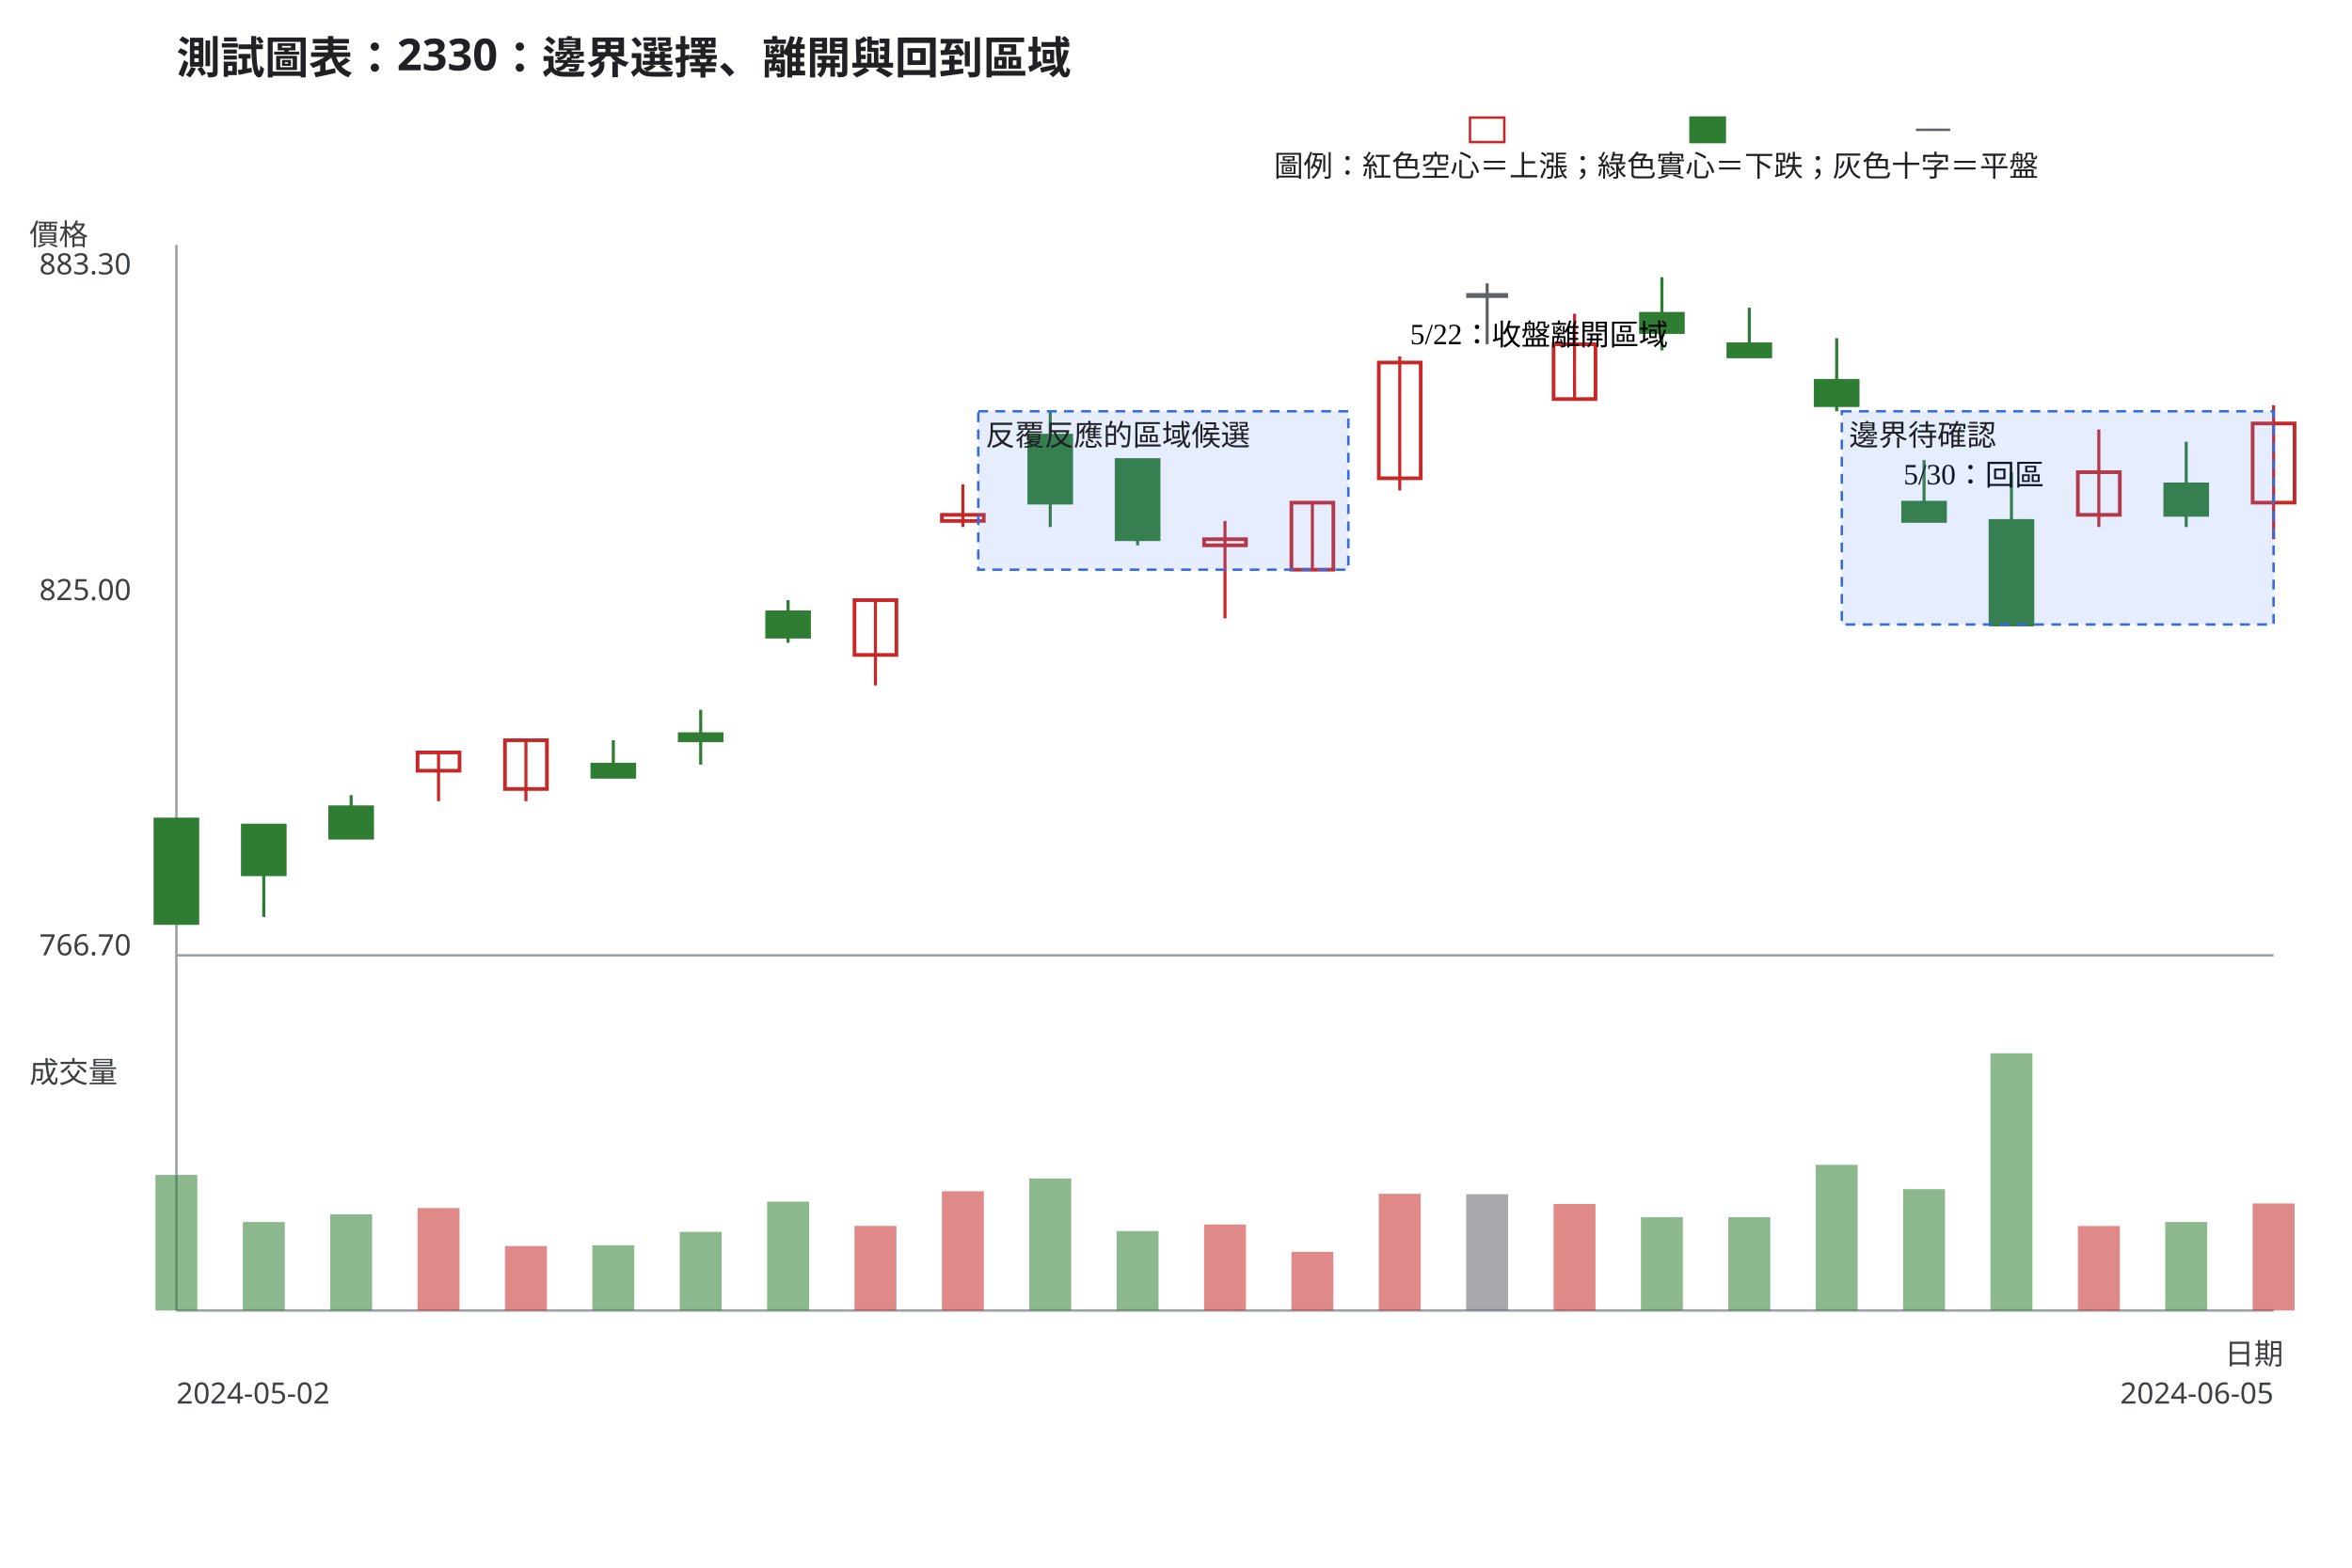
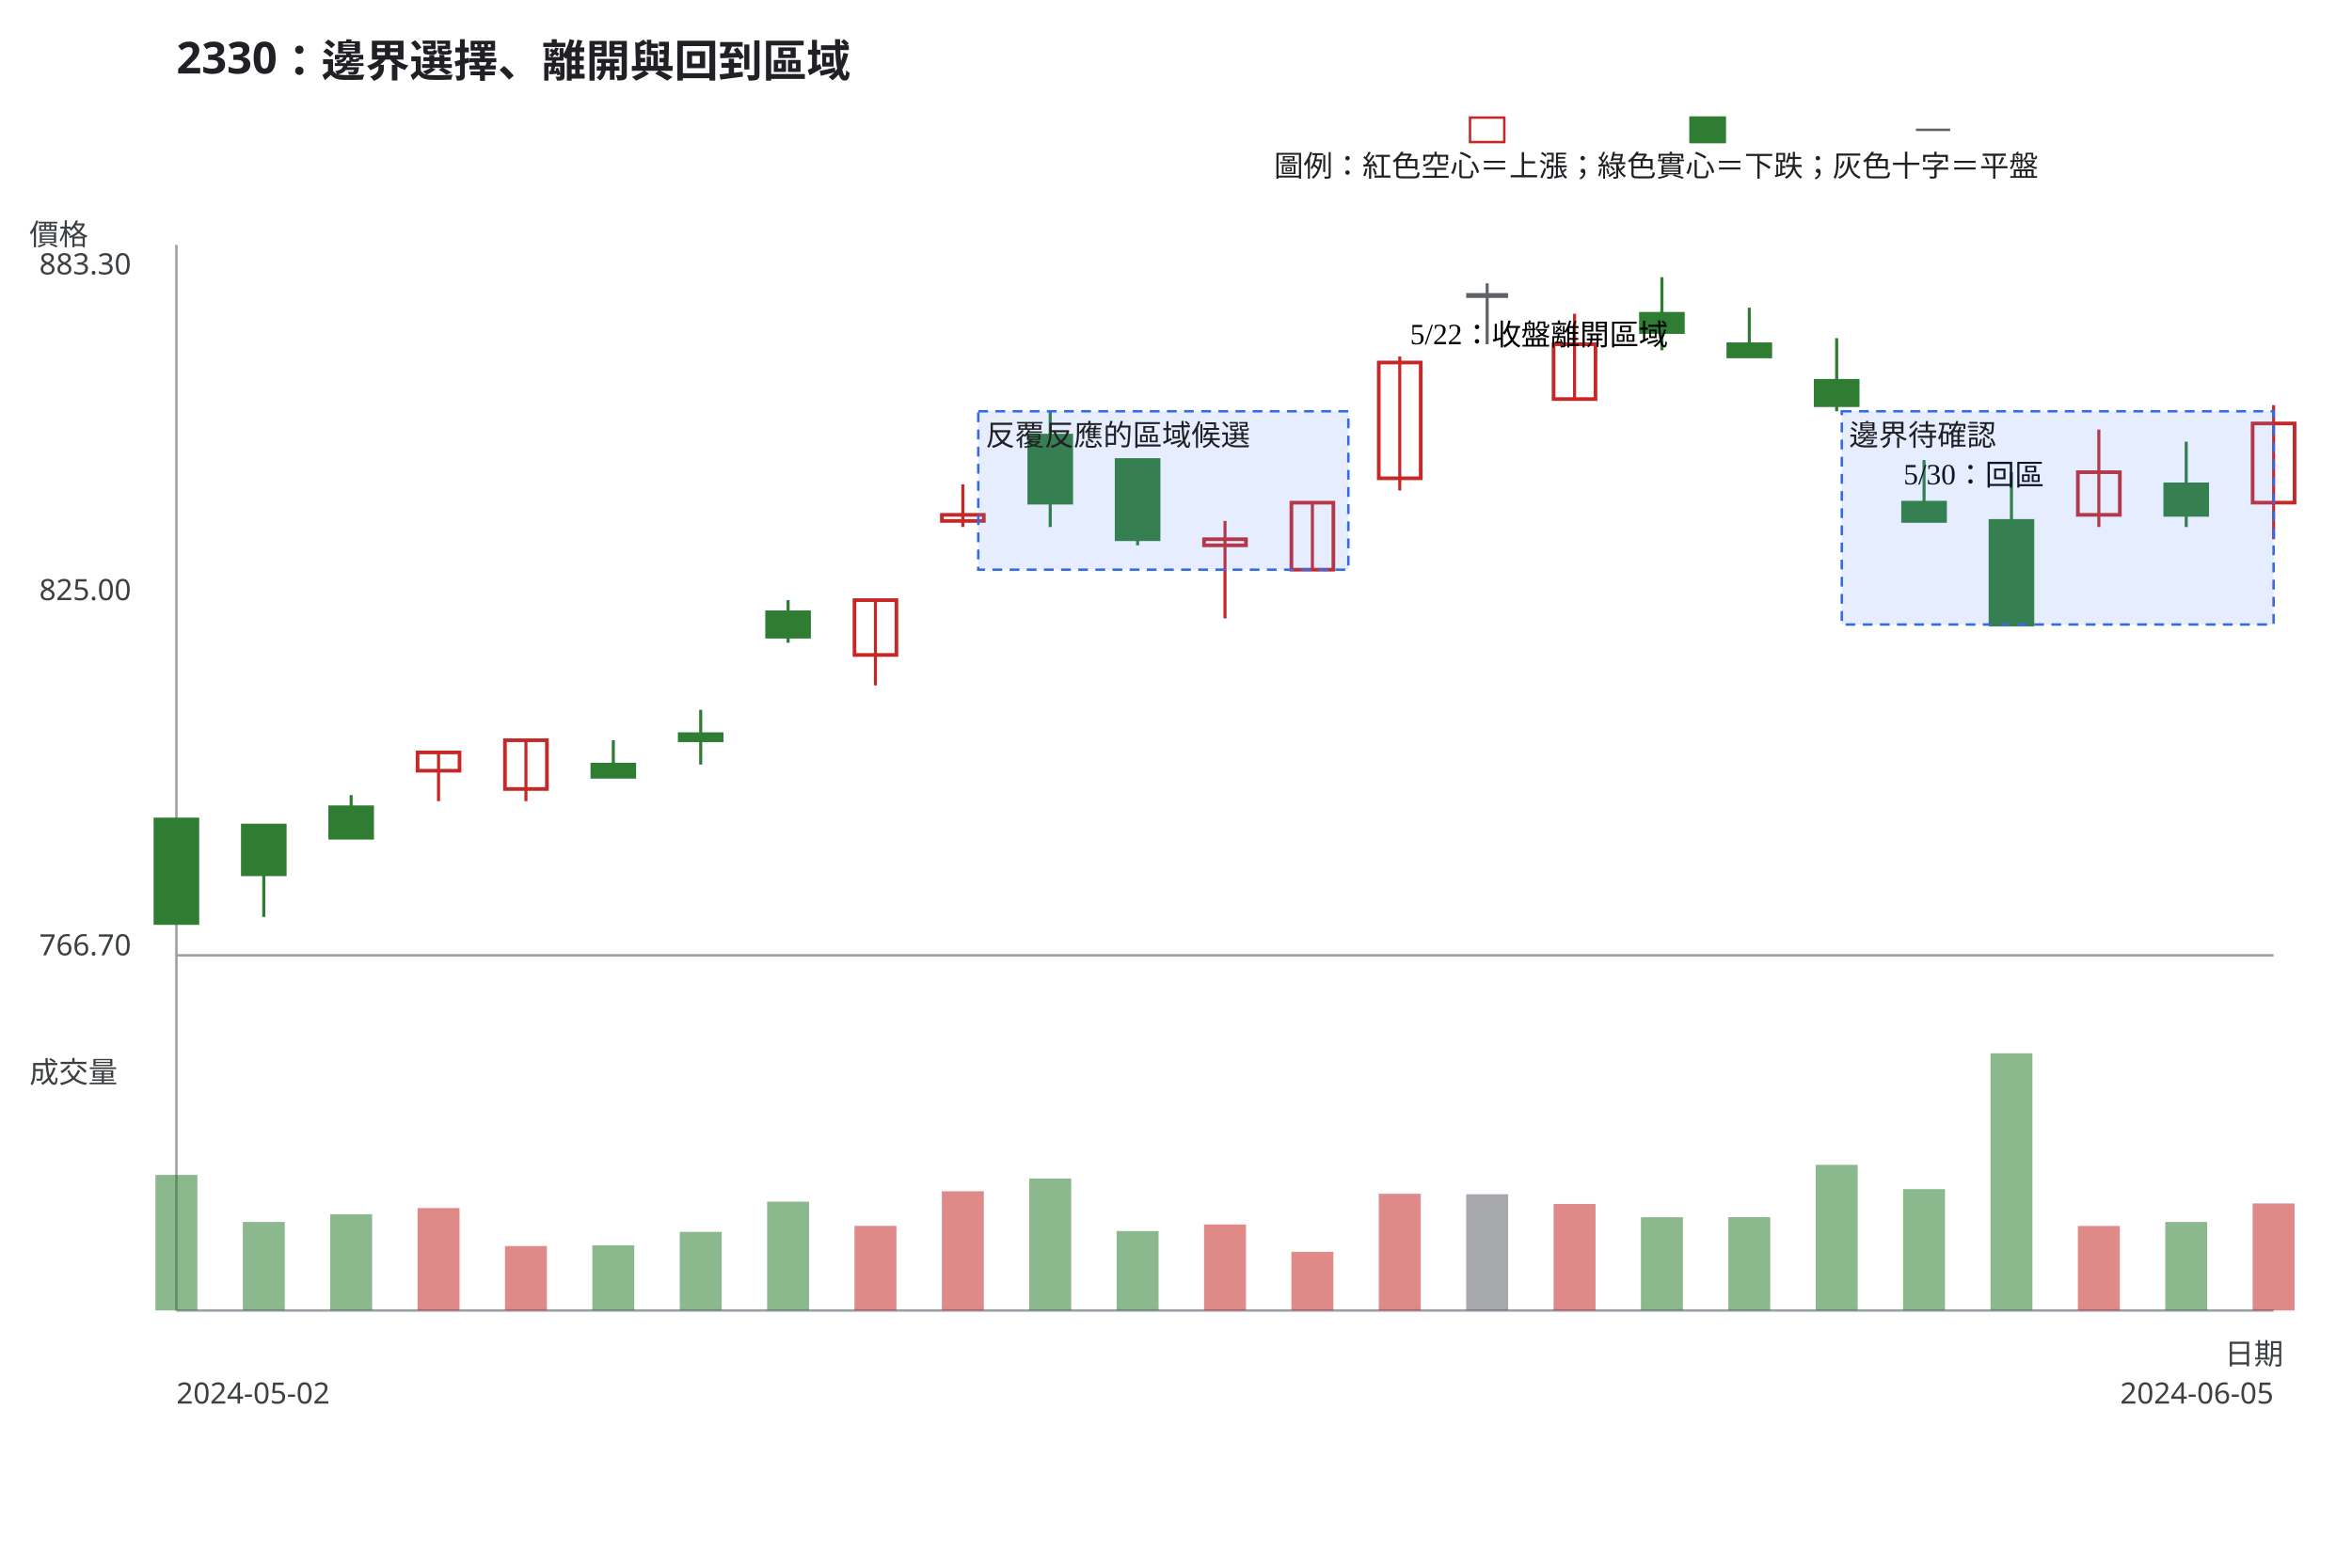
<svg xmlns="http://www.w3.org/2000/svg" aria-labelledby="chart-title chart-desc" height="640.00" role="img" viewBox="0 0 960.00 640.00" width="960.00">
  <style>.chart-heading{font:600 18px sans-serif;fill:#202124}.axis{stroke:#9aa0a6;stroke-width:1}.axis-label{font:12px sans-serif;fill:#3c4043}.legend-text,.annotation-label,.indicator-label{font:12px sans-serif;fill:#202124}.candle-wick{stroke-width:1.25}.volume-bar{fill-opacity:.55}.annotation{stroke-dasharray:4 3}.indicator-line{stroke-width:1.5}.sma{stroke:#1565c0}.ema{stroke:#8e24aa}.bollinger{stroke:#ef6c00}.atr{stroke:#455a64}.rsi{stroke:#00695c}.kd-k{stroke:#1565c0}.kd-d{stroke:#ef6c00}.macd{stroke:#6a1b9a}.macd-signal{stroke:#d81b60}.macd-histogram{stroke:#546e7a}</style>
  <defs>
    <marker id="arrowhead" markerHeight="6.00" markerWidth="6.00" orient="auto" refX="5.00" refY="3.00">
      <path d="M 0 0 L 6 3 L 0 6 z" fill="#5d4037" />
    </marker>
  </defs>
-   <text class="chart-heading" x="72.00" y="30.00">測試圖表：2330：邊界選擇、離開與回到區域</text>
+   <text class="chart-heading" x="72.00" y="30.00">2330：邊界選擇、離開與回到區域</text>
  <g class="axes">
    <line class="axis" x1="72.00" x2="72.00" y1="100.00" y2="535.00" />
    <line class="axis" x1="72.00" x2="928.00" y1="390.00" y2="390.00" />
    <line class="axis" x1="72.00" x2="928.00" y1="535.00" y2="535.00" />
    <text class="axis-label" x="12.00" y="100.00">價格</text>
    <text class="axis-label" x="16.00" y="112.00">883.30</text>
    <text class="axis-label" x="16.00" y="245.00">825.00</text>
    <text class="axis-label" x="16.00" y="390.00">766.70</text>
    <text class="axis-label" x="12.00" y="442.00">成交量</text>
    <text class="axis-label" x="908.00" y="557.00">日期</text>
  </g>
  <g class="date-labels">
    <text class="axis-label" text-anchor="start" x="72.00" y="573.00">2024-05-02</text>
    <text class="axis-label" text-anchor="end" x="928.00" y="573.00">2024-06-05</text>
  </g>
  <g class="price-candles">
    <line class="candle-wick down" data-direction="down" stroke="#2e7d32" x1="72.00" x2="72.00" y1="334.54" y2="376.82" />
    <rect class="candle-body down solid" data-direction="down" fill="#2e7d32" height="42.28" stroke="#2e7d32" stroke-width="1.50" width="17.12" x="63.44" y="334.54" />
    <line class="candle-wick down" data-direction="down" stroke="#2e7d32" x1="107.67" x2="107.67" y1="337.02" y2="374.33" />
    <rect class="candle-body down solid" data-direction="down" fill="#2e7d32" height="19.90" stroke="#2e7d32" stroke-width="1.50" width="17.12" x="99.11" y="337.02" />
    <line class="candle-wick down" data-direction="down" stroke="#2e7d32" x1="143.33" x2="143.33" y1="324.59" y2="342.00" />
    <rect class="candle-body down solid" data-direction="down" fill="#2e7d32" height="12.44" stroke="#2e7d32" stroke-width="1.50" width="17.12" x="134.77" y="329.56" />
    <line class="candle-wick up" data-direction="up" stroke="#c62828" x1="179.00" x2="179.00" y1="307.18" y2="327.08" />
    <rect class="candle-body up hollow" data-direction="up" fill="none" height="7.46" stroke="#c62828" stroke-width="1.50" width="17.12" x="170.44" y="307.18" />
    <line class="candle-wick up" data-direction="up" stroke="#c62828" x1="214.67" x2="214.67" y1="302.20" y2="327.08" />
    <rect class="candle-body up hollow" data-direction="up" fill="none" height="19.90" stroke="#c62828" stroke-width="1.50" width="17.12" x="206.11" y="302.20" />
    <line class="candle-wick down" data-direction="down" stroke="#2e7d32" x1="250.33" x2="250.33" y1="302.20" y2="317.13" />
    <rect class="candle-body down solid" data-direction="down" fill="#2e7d32" height="4.97" stroke="#2e7d32" stroke-width="1.50" width="17.12" x="241.77" y="312.15" />
    <line class="candle-wick down" data-direction="down" stroke="#2e7d32" x1="286.00" x2="286.00" y1="289.77" y2="312.15" />
    <rect class="candle-body down solid" data-direction="down" fill="#2e7d32" height="2.49" stroke="#2e7d32" stroke-width="1.50" width="17.12" x="277.44" y="299.72" />
    <line class="candle-wick down" data-direction="down" stroke="#2e7d32" x1="321.67" x2="321.67" y1="245.00" y2="262.41" />
    <rect class="candle-body down solid" data-direction="down" fill="#2e7d32" height="9.95" stroke="#2e7d32" stroke-width="1.50" width="17.12" x="313.11" y="249.97" />
    <line class="candle-wick up" data-direction="up" stroke="#c62828" x1="357.33" x2="357.33" y1="245.00" y2="279.82" />
    <rect class="candle-body up hollow" data-direction="up" fill="none" height="22.38" stroke="#c62828" stroke-width="1.50" width="17.12" x="348.77" y="245.00" />
    <line class="candle-wick up" data-direction="up" stroke="#c62828" x1="393.00" x2="393.00" y1="197.74" y2="215.15" />
    <rect class="candle-body up hollow" data-direction="up" fill="none" height="2.49" stroke="#c62828" stroke-width="1.50" width="17.12" x="384.44" y="210.18" />
    <line class="candle-wick down" data-direction="down" stroke="#2e7d32" x1="428.67" x2="428.67" y1="167.90" y2="215.15" />
    <rect class="candle-body down solid" data-direction="down" fill="#2e7d32" height="27.36" stroke="#2e7d32" stroke-width="1.50" width="17.12" x="420.11" y="177.85" />
    <line class="candle-wick down" data-direction="down" stroke="#2e7d32" x1="464.33" x2="464.33" y1="187.80" y2="222.62" />
    <rect class="candle-body down solid" data-direction="down" fill="#2e7d32" height="32.33" stroke="#2e7d32" stroke-width="1.50" width="17.12" x="455.77" y="187.80" />
    <line class="candle-wick up" data-direction="up" stroke="#c62828" x1="500.00" x2="500.00" y1="212.67" y2="252.46" />
    <rect class="candle-body up hollow" data-direction="up" fill="none" height="2.49" stroke="#c62828" stroke-width="1.50" width="17.12" x="491.44" y="220.13" />
    <line class="candle-wick up" data-direction="up" stroke="#c62828" x1="535.67" x2="535.67" y1="205.21" y2="232.56" />
    <rect class="candle-body up hollow" data-direction="up" fill="none" height="27.36" stroke="#c62828" stroke-width="1.50" width="17.12" x="527.11" y="205.21" />
    <line class="candle-wick up" data-direction="up" stroke="#c62828" x1="571.33" x2="571.33" y1="145.51" y2="200.23" />
    <rect class="candle-body up hollow" data-direction="up" fill="none" height="47.26" stroke="#c62828" stroke-width="1.50" width="17.12" x="562.77" y="148.00" />
    <line class="candle-wick doji" data-direction="doji" stroke="#5f6368" x1="607.00" x2="607.00" y1="115.67" y2="140.54" />
    <line class="candle-body doji cross" data-direction="doji" stroke="#5f6368" stroke-width="2.00" x1="598.44" x2="615.56" y1="120.64" y2="120.64" />
    <line class="candle-wick up" data-direction="up" stroke="#c62828" x1="642.67" x2="642.67" y1="128.10" y2="162.92" />
    <rect class="candle-body up hollow" data-direction="up" fill="none" height="22.38" stroke="#c62828" stroke-width="1.50" width="17.12" x="634.11" y="140.54" />
    <line class="candle-wick down" data-direction="down" stroke="#2e7d32" x1="678.33" x2="678.33" y1="113.18" y2="143.03" />
    <rect class="candle-body down solid" data-direction="down" fill="#2e7d32" height="7.46" stroke="#2e7d32" stroke-width="1.50" width="17.12" x="669.77" y="128.10" />
    <line class="candle-wick down" data-direction="down" stroke="#2e7d32" x1="714.00" x2="714.00" y1="125.62" y2="145.51" />
    <rect class="candle-body down solid" data-direction="down" fill="#2e7d32" height="4.97" stroke="#2e7d32" stroke-width="1.50" width="17.12" x="705.44" y="140.54" />
    <line class="candle-wick down" data-direction="down" stroke="#2e7d32" x1="749.67" x2="749.67" y1="138.05" y2="167.90" />
    <rect class="candle-body down solid" data-direction="down" fill="#2e7d32" height="9.95" stroke="#2e7d32" stroke-width="1.50" width="17.12" x="741.11" y="155.46" />
    <line class="candle-wick down" data-direction="down" stroke="#2e7d32" x1="785.33" x2="785.33" y1="187.80" y2="212.67" />
    <rect class="candle-body down solid" data-direction="down" fill="#2e7d32" height="7.46" stroke="#2e7d32" stroke-width="1.50" width="17.12" x="776.77" y="205.21" />
    <line class="candle-wick down" data-direction="down" stroke="#2e7d32" x1="821.00" x2="821.00" y1="192.77" y2="254.95" />
    <rect class="candle-body down solid" data-direction="down" fill="#2e7d32" height="42.28" stroke="#2e7d32" stroke-width="1.50" width="17.12" x="812.44" y="212.67" />
    <line class="candle-wick up" data-direction="up" stroke="#c62828" x1="856.67" x2="856.67" y1="175.36" y2="215.15" />
    <rect class="candle-body up hollow" data-direction="up" fill="none" height="17.41" stroke="#c62828" stroke-width="1.50" width="17.12" x="848.11" y="192.77" />
    <line class="candle-wick down" data-direction="down" stroke="#2e7d32" x1="892.33" x2="892.33" y1="180.33" y2="215.15" />
    <rect class="candle-body down solid" data-direction="down" fill="#2e7d32" height="12.44" stroke="#2e7d32" stroke-width="1.50" width="17.12" x="883.77" y="197.74" />
    <line class="candle-wick up" data-direction="up" stroke="#c62828" x1="928.00" x2="928.00" y1="165.41" y2="220.13" />
    <rect class="candle-body up hollow" data-direction="up" fill="none" height="32.33" stroke="#c62828" stroke-width="1.50" width="17.12" x="919.44" y="172.87" />
  </g>
  <g class="volume-bars">
    <rect class="volume-bar down" data-direction="down" fill="#2e7d32" height="55.35" width="17.12" x="63.44" y="479.65" />
    <rect class="volume-bar down" data-direction="down" fill="#2e7d32" height="36.13" width="17.12" x="99.11" y="498.87" />
    <rect class="volume-bar down" data-direction="down" fill="#2e7d32" height="39.28" width="17.12" x="134.77" y="495.72" />
    <rect class="volume-bar up" data-direction="up" fill="#c62828" height="41.82" width="17.12" x="170.44" y="493.18" />
    <rect class="volume-bar up" data-direction="up" fill="#c62828" height="26.30" width="17.12" x="206.11" y="508.70" />
    <rect class="volume-bar down" data-direction="down" fill="#2e7d32" height="26.62" width="17.12" x="241.77" y="508.38" />
    <rect class="volume-bar down" data-direction="down" fill="#2e7d32" height="32.09" width="17.12" x="277.44" y="502.91" />
    <rect class="volume-bar down" data-direction="down" fill="#2e7d32" height="44.42" width="17.12" x="313.11" y="490.58" />
    <rect class="volume-bar up" data-direction="up" fill="#c62828" height="34.54" width="17.12" x="348.77" y="500.46" />
    <rect class="volume-bar up" data-direction="up" fill="#c62828" height="48.68" width="17.12" x="384.44" y="486.32" />
    <rect class="volume-bar down" data-direction="down" fill="#2e7d32" height="53.88" width="17.12" x="420.11" y="481.12" />
    <rect class="volume-bar down" data-direction="down" fill="#2e7d32" height="32.43" width="17.12" x="455.77" y="502.57" />
    <rect class="volume-bar up" data-direction="up" fill="#c62828" height="35.10" width="17.12" x="491.44" y="499.90" />
    <rect class="volume-bar up" data-direction="up" fill="#c62828" height="23.93" width="17.12" x="527.11" y="511.07" />
    <rect class="volume-bar up" data-direction="up" fill="#c62828" height="47.63" width="17.12" x="562.77" y="487.37" />
    <rect class="volume-bar doji" data-direction="doji" fill="#5f6368" height="47.47" width="17.12" x="598.44" y="487.53" />
    <rect class="volume-bar up" data-direction="up" fill="#c62828" height="43.49" width="17.12" x="634.11" y="491.51" />
    <rect class="volume-bar down" data-direction="down" fill="#2e7d32" height="38.07" width="17.12" x="669.77" y="496.93" />
    <rect class="volume-bar down" data-direction="down" fill="#2e7d32" height="38.09" width="17.12" x="705.44" y="496.91" />
    <rect class="volume-bar down" data-direction="down" fill="#2e7d32" height="59.47" width="17.12" x="741.11" y="475.53" />
    <rect class="volume-bar down" data-direction="down" fill="#2e7d32" height="49.53" width="17.12" x="776.77" y="485.47" />
    <rect class="volume-bar down" data-direction="down" fill="#2e7d32" height="105.00" width="17.12" x="812.44" y="430.00" />
    <rect class="volume-bar up" data-direction="up" fill="#c62828" height="34.50" width="17.12" x="848.11" y="500.50" />
    <rect class="volume-bar down" data-direction="down" fill="#2e7d32" height="36.13" width="17.12" x="883.77" y="498.87" />
    <rect class="volume-bar up" data-direction="up" fill="#c62828" height="43.70" width="17.12" x="919.44" y="491.30" />
  </g>
  <g class="legend">
    <rect class="legend-up hollow" fill="none" height="10.00" stroke="#c62828" width="14.00" x="600.00" y="48.00" />
    <rect class="legend-down solid" fill="#2e7d32" height="10.00" stroke="#2e7d32" width="14.00" x="690.00" y="48.00" />
    <line class="legend-doji cross" stroke="#5f6368" x1="782.00" x2="796.00" y1="53.00" y2="53.00" />
    <text class="legend-text" x="520.00" y="72.00">圖例：紅色空心＝上漲；綠色實心＝下跌；灰色十字＝平盤</text>
  </g>
  <g class="annotations">
    <text class="annotation label" data-annotation="label" x="575.53" y="140.51">5/22：收盤離開區域</text>
    <text class="annotation label" data-annotation="label" x="776.94" y="197.72">5/30：回區</text>
    <rect class="annotation zone" data-annotation="zone" fill="#5b8ff9" fill-opacity="0.16" height="64.67" stroke="#356ae6" width="151.06" x="399.29" y="167.90" />
    <text class="annotation-label" x="402.29" y="181.90">反覆反應的區域候選</text>
    <rect class="annotation zone" data-annotation="zone" fill="#5b8ff9" fill-opacity="0.16" height="87.05" stroke="#356ae6" width="176.24" x="751.76" y="167.90" />
    <text class="annotation-label" x="754.76" y="181.90">邊界待確認</text>
  </g>
</svg>
